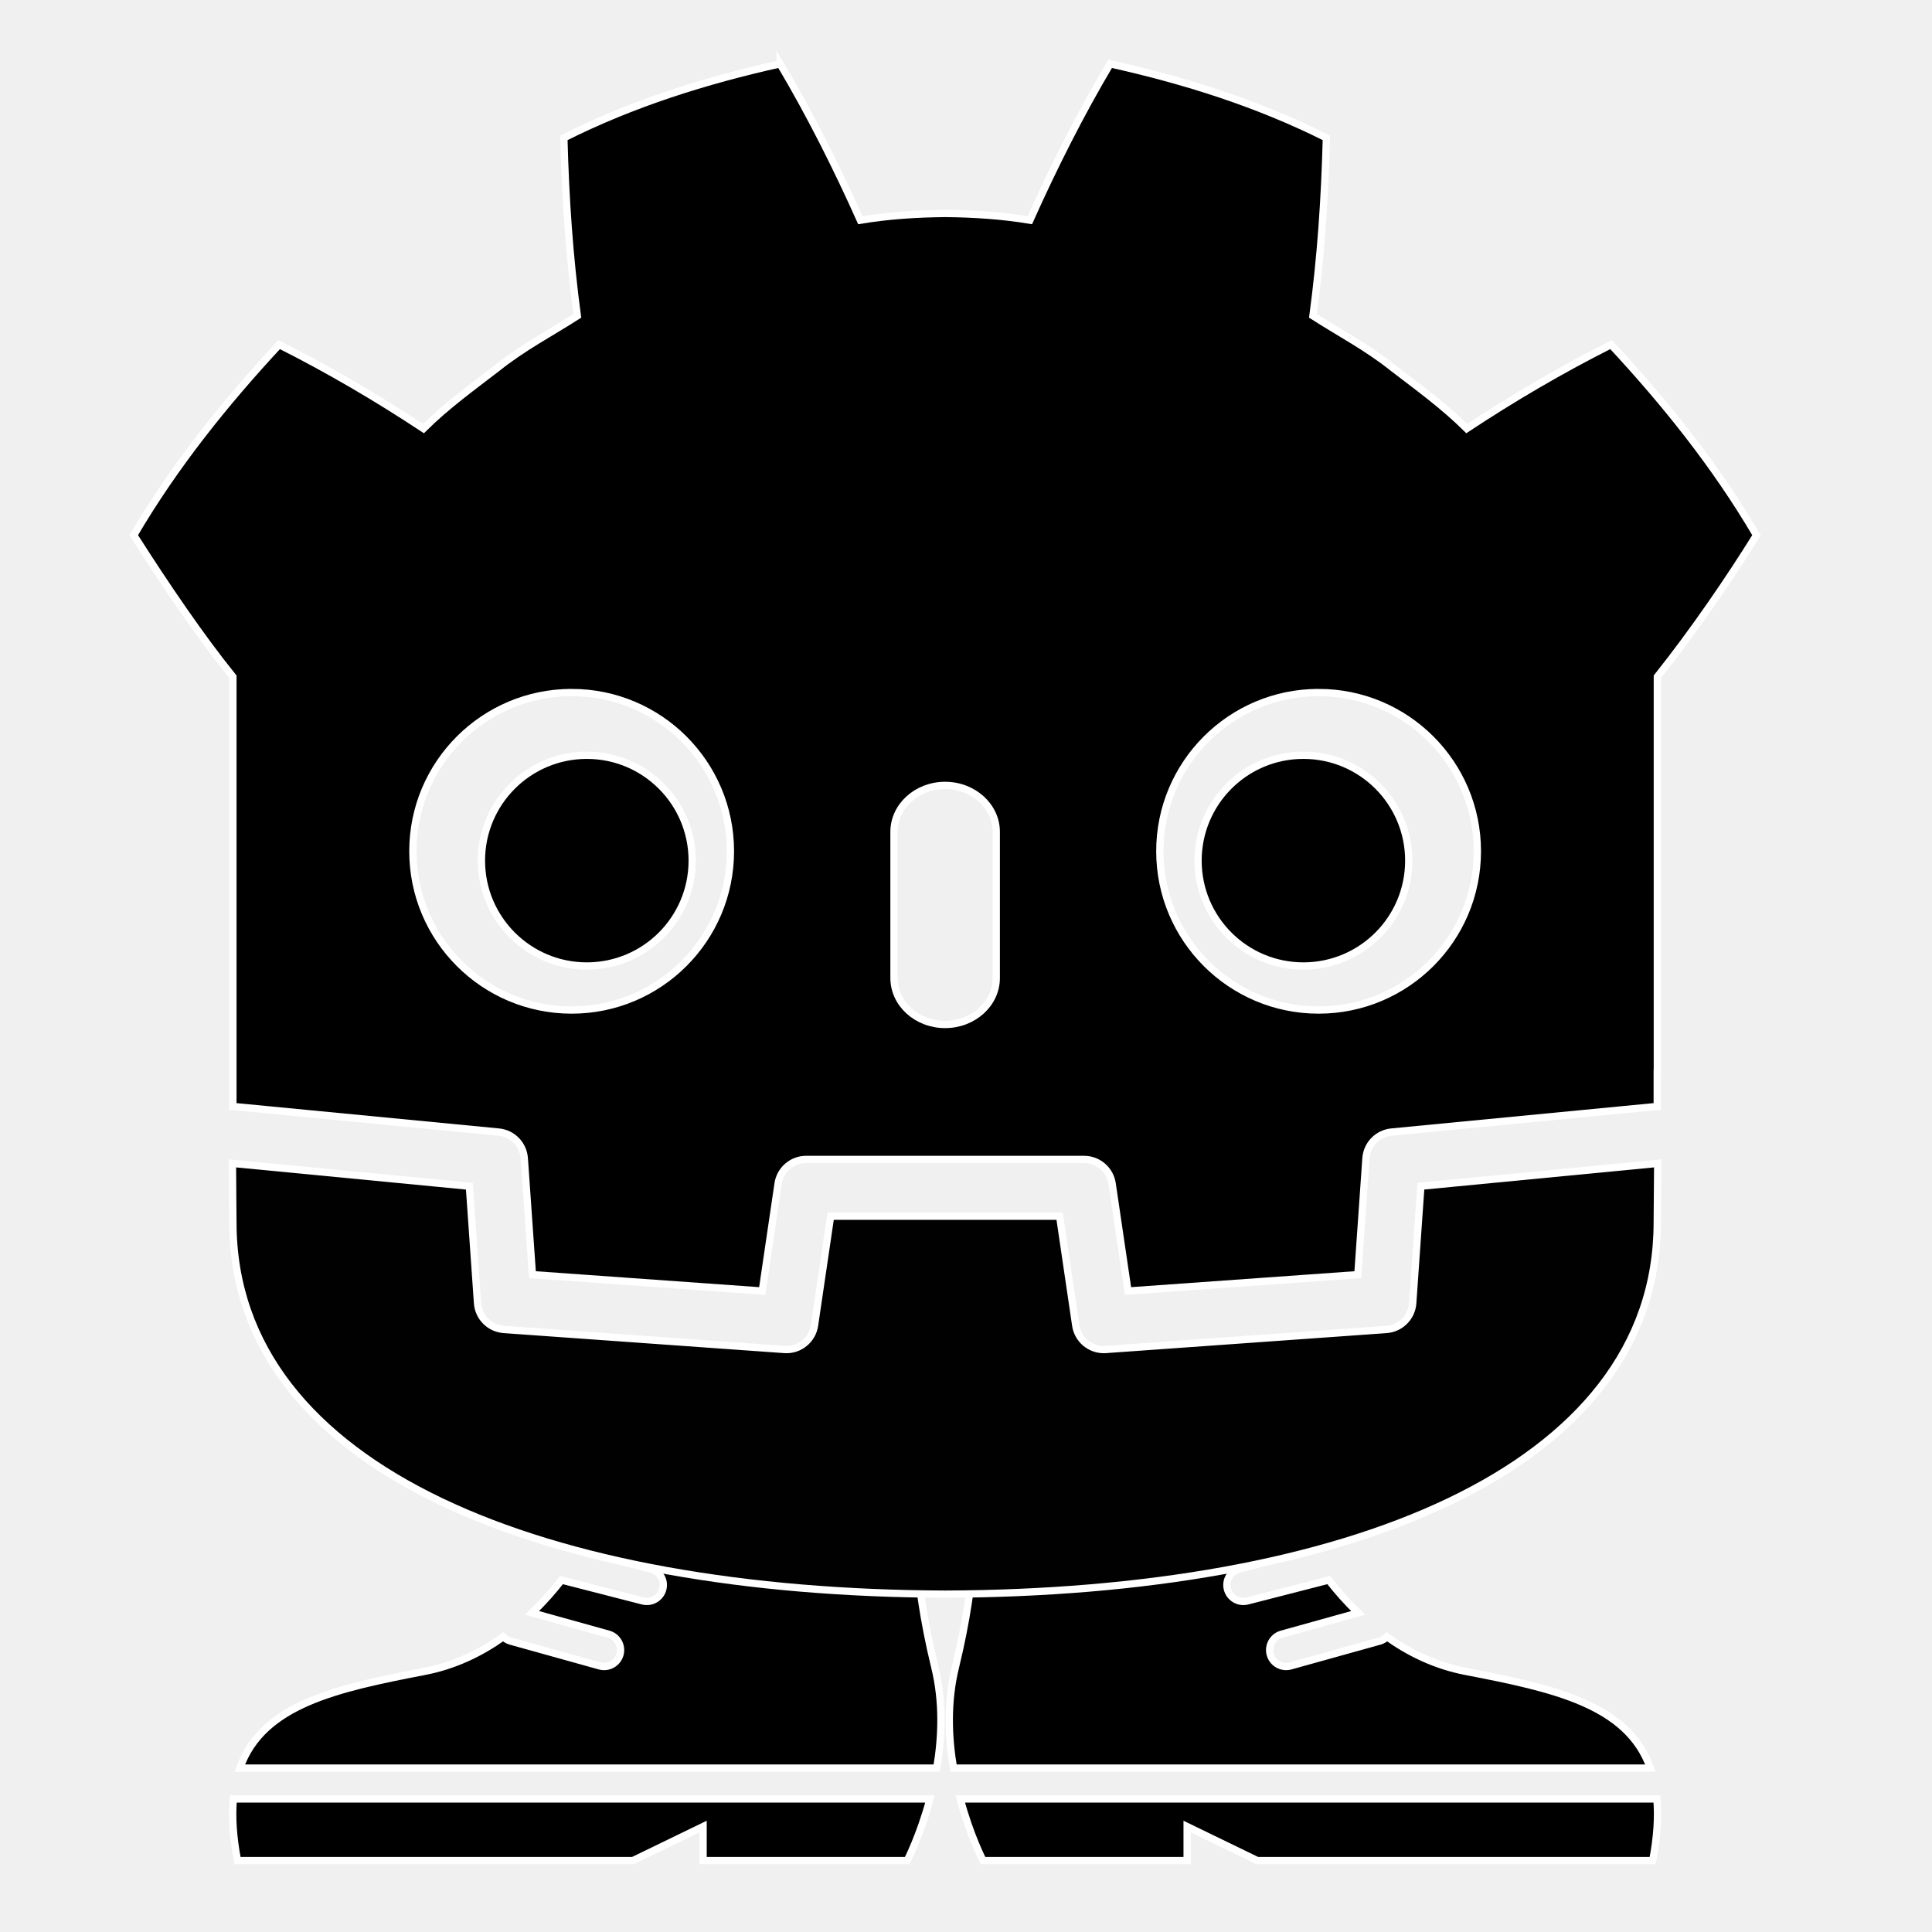
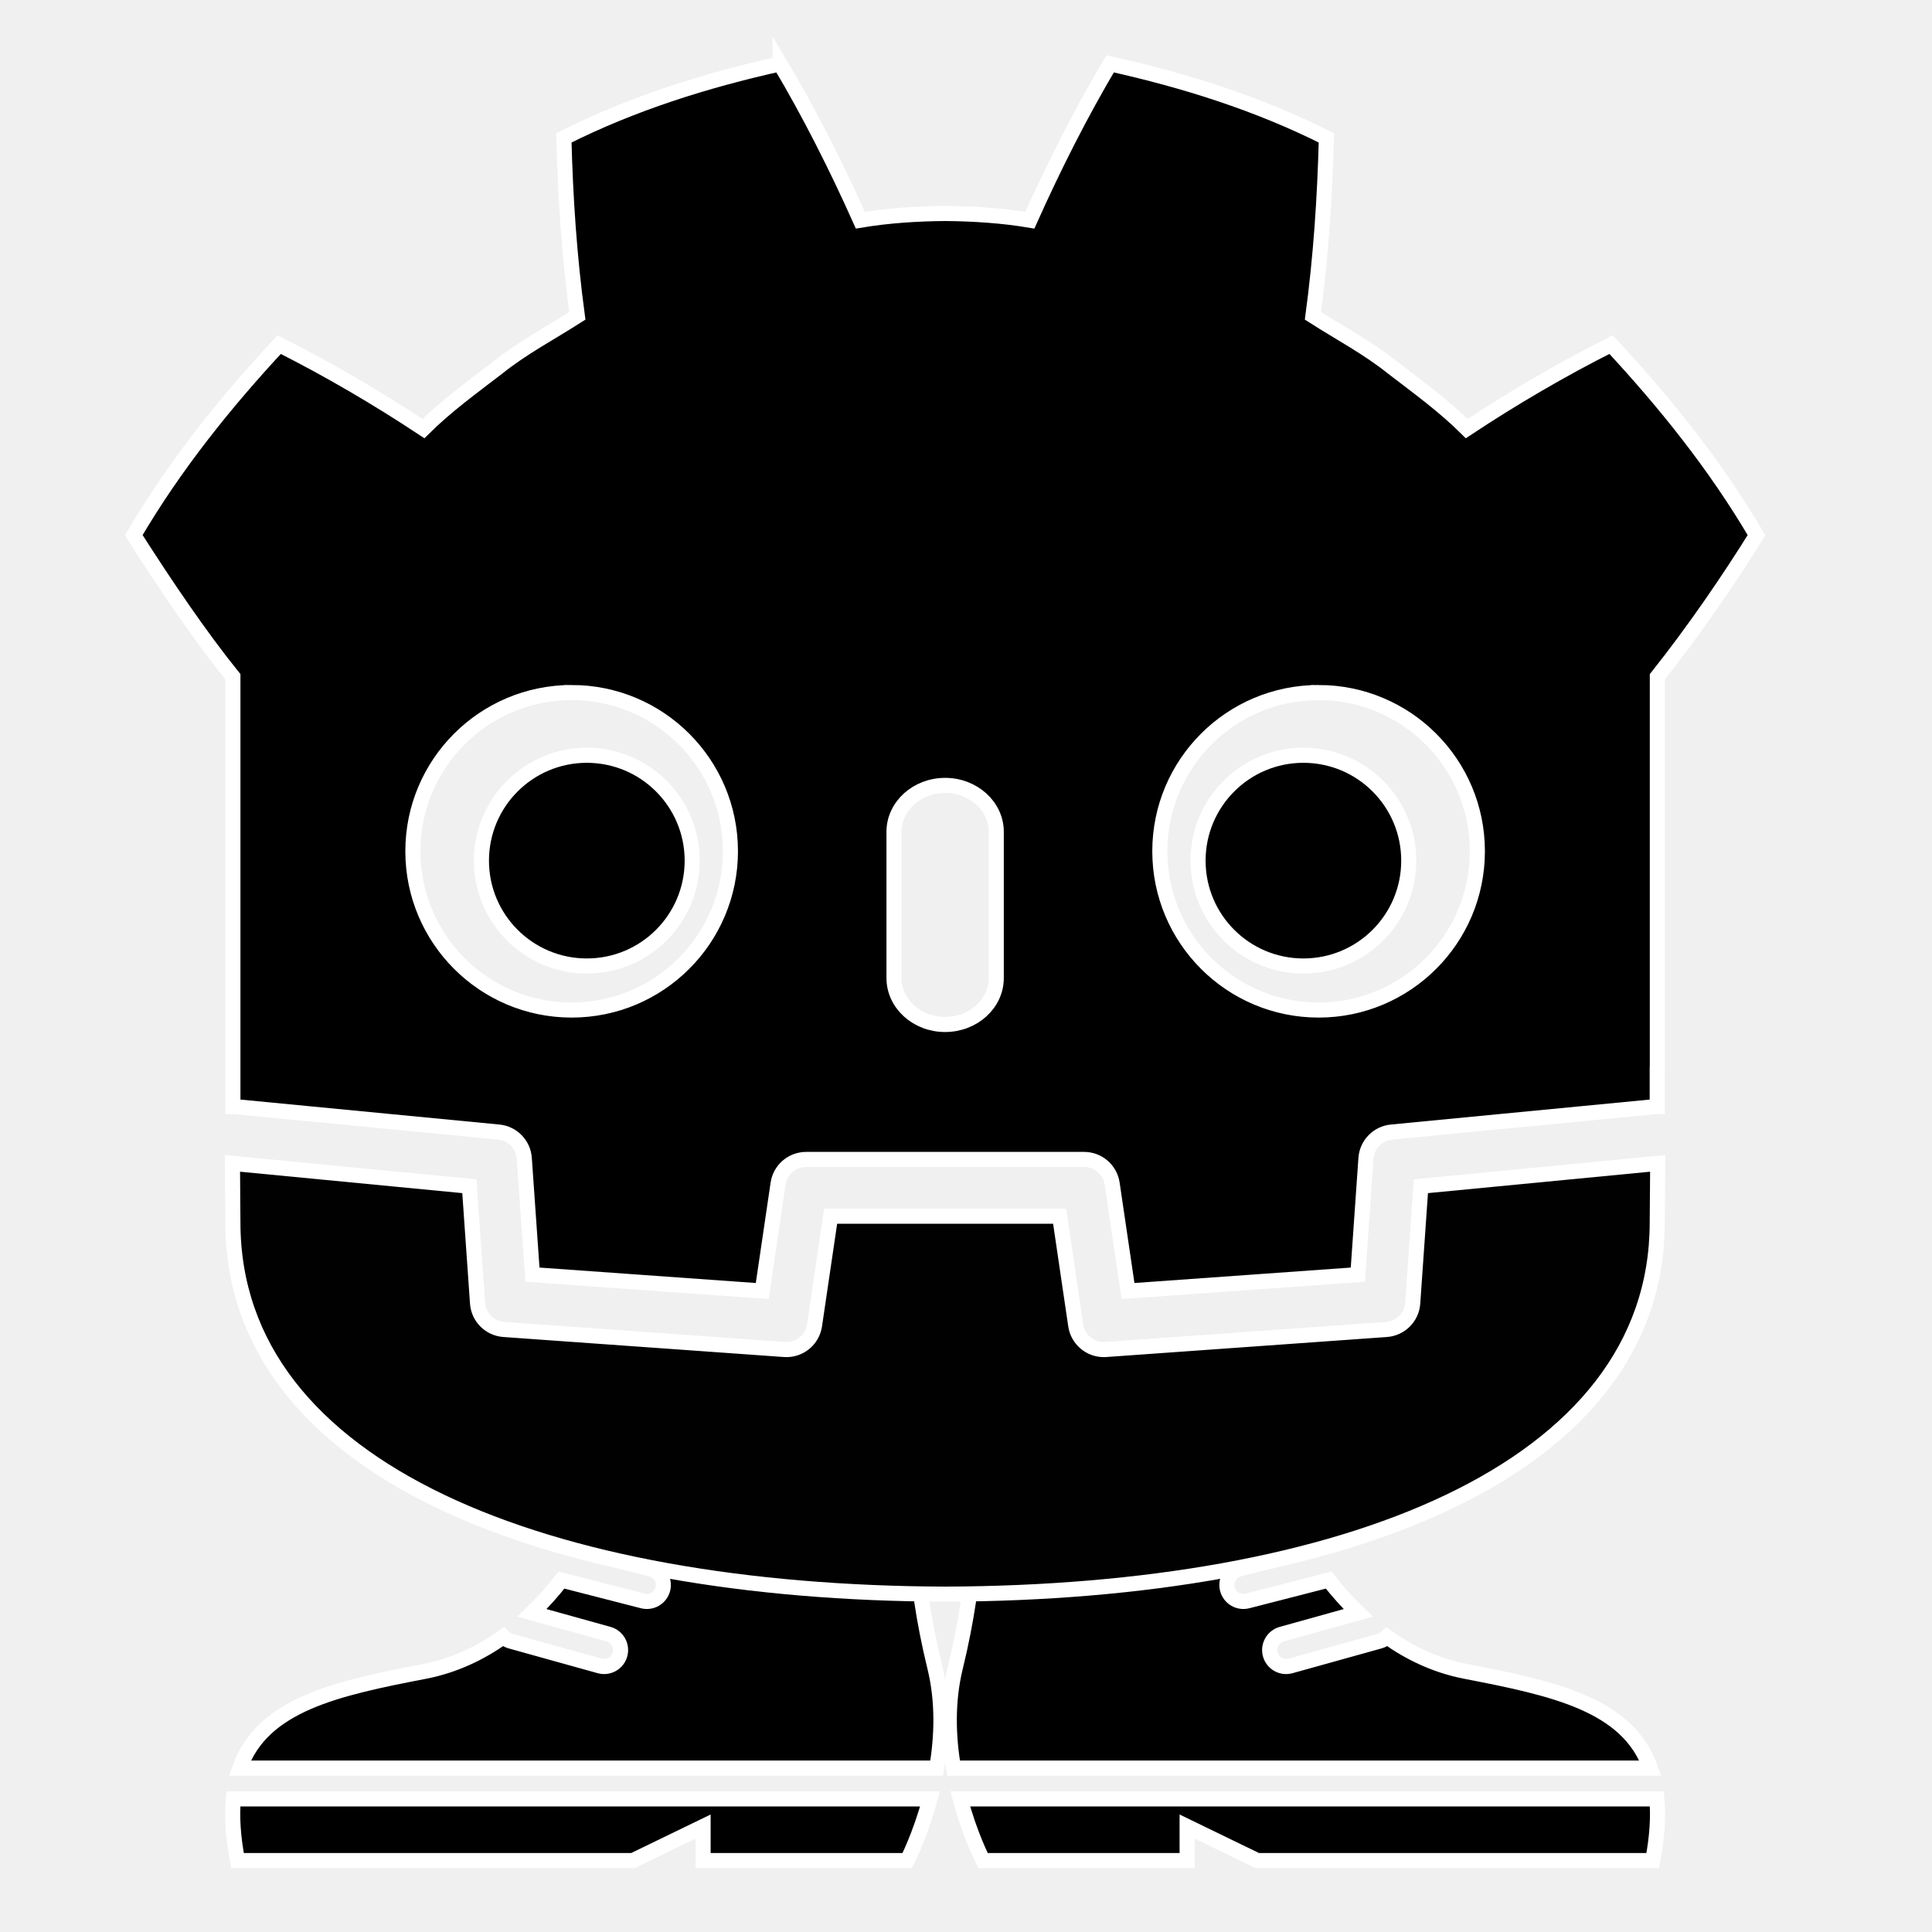
<svg xmlns="http://www.w3.org/2000/svg" height="256" width="256" version="1.1" id="svg1844" xml:space="preserve">
  <defs id="defs1848" />
-   <path d="m 103.364,8.462 c -9.822,2.184 -19.539,5.224 -28.649,9.809 0.208,8.044 0.728,15.751 1.783,23.58 -3.538,2.267 -7.256,4.212 -10.56,6.865 -3.357,2.583 -6.787,5.054 -9.827,8.075 -6.073,-4.017 -12.502,-7.792 -19.124,-11.125 -7.138,7.682 -13.813,15.974 -19.265,25.252 4.285,6.726 8.881,13.487 13.138,18.759 v 45.827 5.821 5.297 c 0.104,7.9e-4 0.208,0.005 0.311,0.015 l 34.911,3.366 c 1.829,0.176 3.262,1.648 3.389,3.481 l 1.077,15.411 30.453,2.173 2.098,-14.224 c 0.272,-1.844 1.854,-3.211 3.719,-3.211 h 36.832 c 1.864,0 3.446,1.367 3.718,3.211 l 2.098,14.224 30.454,-2.173 1.076,-15.411 c 0.128,-1.833 1.56,-3.304 3.389,-3.481 l 34.897,-3.366 c 0.103,-0.01 0.206,-0.013 0.31,-0.015 v -4.544 l 0.015,-0.005 v -52.397 c 4.916,-6.189 9.571,-13.015 13.137,-18.759 -5.45,-9.278 -12.129,-17.57 -19.267,-25.252 -6.62,3.332 -13.051,7.107 -19.124,11.125 -3.039,-3.021 -6.462,-5.492 -9.824,-8.075 -3.303,-2.653 -7.026,-4.599 -10.557,-6.865 1.051,-7.829 1.571,-15.536 1.78,-23.58 -9.111,-4.585 -18.826,-7.625 -28.653,-9.809 -3.924,6.594 -7.512,13.735 -10.637,20.716 -3.706,-0.619 -7.428,-0.849 -11.156,-0.893 v -0.006 c -0.026,0 -0.05,0.006 -0.072,0.006 -0.023,0 -0.048,-0.006 -0.071,-0.006 v 0.006 c -3.735,0.044 -7.454,0.274 -11.161,0.893 C 110.879,22.196 107.293,15.055 103.364,8.461 Z M 75.745,91.765 c 11.62,0 21.039,9.411 21.039,21.028 0,11.624 -9.418,21.041 -21.039,21.041 -11.614,0 -21.036,-9.417 -21.036,-21.041 0,-11.616 9.421,-21.028 21.036,-21.028 z m 98.979,0 c 11.614,0 21.034,9.411 21.034,21.028 0,11.624 -9.421,21.041 -21.034,21.041 -11.622,0 -21.04,-9.417 -21.04,-21.041 0,-11.616 9.418,-21.028 21.04,-21.028 z m -49.492,12.306 c 3.74,0 6.778,2.759 6.778,6.154 v 19.368 c 0,3.398 -3.038,6.155 -6.778,6.155 -3.74,0 -6.772,-2.757 -6.772,-6.155 v -19.368 c 0,-3.395 3.032,-6.154 6.772,-6.154 z" stroke-width="0.965" id="path1836" style="stroke:#ffffff" />
-   <path d="m 91.721,114.041 c 0,7.71 -6.249,13.959 -13.965,13.959 -7.712,0 -13.965,-6.249 -13.965,-13.959 0,-7.71 6.253,-13.965 13.965,-13.965 7.716,0 13.965,6.255 13.965,13.965" id="path1840" style="stroke-width:0.965;stroke:#ffffff" />
-   <path d="m 158.747,114.041 c 0,7.71 6.247,13.959 13.957,13.959 7.718,0 13.965,-6.249 13.965,-13.959 0,-7.71 -6.247,-13.965 -13.965,-13.965 -7.71,0 -13.957,6.255 -13.957,13.965" id="path1842" style="stroke-width:0.965;stroke:#ffffff" />
+   <path d="m 103.364,8.462 c -9.822,2.184 -19.539,5.224 -28.649,9.809 0.208,8.044 0.728,15.751 1.783,23.58 -3.538,2.267 -7.256,4.212 -10.56,6.865 -3.357,2.583 -6.787,5.054 -9.827,8.075 -6.073,-4.017 -12.502,-7.792 -19.124,-11.125 -7.138,7.682 -13.813,15.974 -19.265,25.252 4.285,6.726 8.881,13.487 13.138,18.759 v 45.827 5.821 5.297 c 0.104,7.9e-4 0.208,0.005 0.311,0.015 l 34.911,3.366 c 1.829,0.176 3.262,1.648 3.389,3.481 l 1.077,15.411 30.453,2.173 2.098,-14.224 c 0.272,-1.844 1.854,-3.211 3.719,-3.211 h 36.832 c 1.864,0 3.446,1.367 3.718,3.211 l 2.098,14.224 30.454,-2.173 1.076,-15.411 c 0.128,-1.833 1.56,-3.304 3.389,-3.481 l 34.897,-3.366 c 0.103,-0.01 0.206,-0.013 0.31,-0.015 v -4.544 l 0.015,-0.005 v -52.397 c 4.916,-6.189 9.571,-13.015 13.137,-18.759 -5.45,-9.278 -12.129,-17.57 -19.267,-25.252 -6.62,3.332 -13.051,7.107 -19.124,11.125 -3.039,-3.021 -6.462,-5.492 -9.824,-8.075 -3.303,-2.653 -7.026,-4.599 -10.557,-6.865 1.051,-7.829 1.571,-15.536 1.78,-23.58 -9.111,-4.585 -18.826,-7.625 -28.653,-9.809 -3.924,6.594 -7.512,13.735 -10.637,20.716 -3.706,-0.619 -7.428,-0.849 -11.156,-0.893 v -0.006 c -0.026,0 -0.05,0.006 -0.072,0.006 -0.023,0 -0.048,-0.006 -0.071,-0.006 v 0.006 c -3.735,0.044 -7.454,0.274 -11.161,0.893 C 110.879,22.196 107.293,15.055 103.364,8.461 Z M 75.745,91.765 c 11.62,0 21.039,9.411 21.039,21.028 0,11.624 -9.418,21.041 -21.039,21.041 -11.614,0 -21.036,-9.417 -21.036,-21.041 0,-11.616 9.421,-21.028 21.036,-21.028 z m 98.979,0 c 11.614,0 21.034,9.411 21.034,21.028 0,11.624 -9.421,21.041 -21.034,21.041 -11.622,0 -21.04,-9.417 -21.04,-21.041 0,-11.616 9.418,-21.028 21.04,-21.028 z m -49.492,12.306 c 3.74,0 6.778,2.759 6.778,6.154 v 19.368 c 0,3.398 -3.038,6.155 -6.778,6.155 -3.74,0 -6.772,-2.757 -6.772,-6.155 v -19.368 c 0,-3.395 3.032,-6.154 6.772,-6.154 z" stroke-width="0.965" id="path1836" style="stroke:#ffffff;stroke-width:2;stroke-dasharray:none" />
+   <path d="m 91.721,114.041 c 0,7.71 -6.249,13.959 -13.965,13.959 -7.712,0 -13.965,-6.249 -13.965,-13.959 0,-7.71 6.253,-13.965 13.965,-13.965 7.716,0 13.965,6.255 13.965,13.965" id="path1840" style="stroke-width:2;stroke:#ffffff;stroke-dasharray:none" />
+   <path d="m 158.747,114.041 c 0,7.71 6.247,13.959 13.957,13.959 7.718,0 13.965,-6.249 13.965,-13.959 0,-7.71 -6.247,-13.965 -13.965,-13.965 -7.71,0 -13.957,6.255 -13.957,13.965" id="path1842" style="stroke-width:2;stroke:#ffffff;stroke-dasharray:none" />
  <style type="text/css" id="style3560">
	.st0{fill:#000000;}
</style>
-   <g id="g3566" transform="matrix(0.1832922,0,0,0.1832922,125.7855,176.5136)" style="fill:#000000;stroke:#ffffff;stroke-width:5.265;stroke-dasharray:none">
-     <path class="st0" d="M 511.529,337.45 H 7.928 c 7.129,26.637 16.478,44.576 16.478,44.576 h 147.537 v -24.6 l 50.715,24.6 h 285.854 c 3.276,-17.138 4.149,-31.83 3.017,-44.576 z" id="path3562" style="fill:#000000;stroke:#ffffff;stroke-width:5.265;stroke-dasharray:none" />
-     <path class="st0" d="m 373.266,245.244 c -21.795,-4.207 -40.727,-13.456 -56.888,-24.976 -1.406,1.403 -3.138,2.505 -5.192,3.081 l -64.48,17.956 c -6.336,1.769 -12.905,-1.937 -14.675,-8.273 -1.762,-6.344 1.949,-12.913 8.28,-14.683 l 55.31,-15.392 c -8.076,-7.756 -15.184,-15.844 -21.328,-23.716 l -58.737,15.084 c -6.369,1.636 -12.859,-2.204 -14.495,-8.565 -1.636,-6.378 2.204,-12.872 8.577,-14.508 l 49.988,-12.847 C 249.267,142.036 244.175,129.974 244.175,129.974 H 18.262 c 0,0 3.072,43.03 -13.832,112.198 -6.194,25.31 -5.158,50.82 -1.377,72.99 H 506.838 C 490.503,269.16 437.237,257.582 373.266,245.244 Z" id="path3564" style="fill:#000000;stroke:#ffffff;stroke-width:5.265;stroke-dasharray:none" />
+   <g id="g3566" transform="matrix(0.1832922,0,0,0.1832922,125.7855,176.5136)" style="fill:#000000;stroke:#ffffff;stroke-width:10.912;stroke-dasharray:none">
+     <path class="st0" d="M 511.529,337.45 H 7.928 c 7.129,26.637 16.478,44.576 16.478,44.576 h 147.537 v -24.6 l 50.715,24.6 h 285.854 c 3.276,-17.138 4.149,-31.83 3.017,-44.576 z" id="path3562" style="fill:#000000;stroke:#ffffff;stroke-width:10.912;stroke-dasharray:none" />
+     <path class="st0" d="m 373.266,245.244 c -21.795,-4.207 -40.727,-13.456 -56.888,-24.976 -1.406,1.403 -3.138,2.505 -5.192,3.081 l -64.48,17.956 c -6.336,1.769 -12.905,-1.937 -14.675,-8.273 -1.762,-6.344 1.949,-12.913 8.28,-14.683 l 55.31,-15.392 c -8.076,-7.756 -15.184,-15.844 -21.328,-23.716 l -58.737,15.084 c -6.369,1.636 -12.859,-2.204 -14.495,-8.565 -1.636,-6.378 2.204,-12.872 8.577,-14.508 l 49.988,-12.847 C 249.267,142.036 244.175,129.974 244.175,129.974 H 18.262 c 0,0 3.072,43.03 -13.832,112.198 -6.194,25.31 -5.158,50.82 -1.377,72.99 H 506.838 C 490.503,269.16 437.237,257.582 373.266,245.244 Z" id="path3564" style="fill:#000000;stroke:#ffffff;stroke-width:10.912;stroke-dasharray:none" />
  </g>
-   <g id="g3635" transform="matrix(-0.1832922,0,0,0.1832922,124.6787,176.5136)" style="fill:#000000;stroke:#ffffff;stroke-width:5.265;stroke-dasharray:none">
-     <path class="st0" d="M 511.529,337.45 H 7.928 c 7.129,26.637 16.478,44.576 16.478,44.576 h 147.537 v -24.6 l 50.715,24.6 h 285.854 c 3.276,-17.138 4.149,-31.83 3.017,-44.576 z" id="path3631" style="fill:#000000;stroke:#ffffff;stroke-width:5.265;stroke-dasharray:none" />
-     <path class="st0" d="m 373.266,245.244 c -21.795,-4.207 -40.727,-13.456 -56.888,-24.976 -1.406,1.403 -3.138,2.505 -5.192,3.081 l -64.48,17.956 c -6.336,1.769 -12.905,-1.937 -14.675,-8.273 -1.762,-6.344 1.949,-12.913 8.28,-14.683 l 55.31,-15.392 c -8.076,-7.756 -15.184,-15.844 -21.328,-23.716 l -58.737,15.084 c -6.369,1.636 -12.859,-2.204 -14.495,-8.565 -1.636,-6.378 2.204,-12.872 8.577,-14.508 l 49.988,-12.847 C 249.267,142.036 244.175,129.974 244.175,129.974 H 18.262 c 0,0 3.072,43.03 -13.832,112.198 -6.194,25.31 -5.158,50.82 -1.377,72.99 H 506.838 C 490.503,269.16 437.237,257.582 373.266,245.244 Z" id="path3633" style="fill:#000000;stroke:#ffffff;stroke-width:5.265;stroke-dasharray:none" />
+   <g id="g3635" transform="matrix(-0.1832922,0,0,0.1832922,124.6787,176.5136)" style="fill:#000000;stroke:#ffffff;stroke-width:10.912;stroke-dasharray:none">
+     <path class="st0" d="M 511.529,337.45 H 7.928 c 7.129,26.637 16.478,44.576 16.478,44.576 h 147.537 v -24.6 l 50.715,24.6 h 285.854 c 3.276,-17.138 4.149,-31.83 3.017,-44.576 z" id="path3631" style="fill:#000000;stroke:#ffffff;stroke-width:10.912;stroke-dasharray:none" />
+     <path class="st0" d="m 373.266,245.244 c -21.795,-4.207 -40.727,-13.456 -56.888,-24.976 -1.406,1.403 -3.138,2.505 -5.192,3.081 l -64.48,17.956 c -6.336,1.769 -12.905,-1.937 -14.675,-8.273 -1.762,-6.344 1.949,-12.913 8.28,-14.683 l 55.31,-15.392 c -8.076,-7.756 -15.184,-15.844 -21.328,-23.716 l -58.737,15.084 c -6.369,1.636 -12.859,-2.204 -14.495,-8.565 -1.636,-6.378 2.204,-12.872 8.577,-14.508 l 49.988,-12.847 C 249.267,142.036 244.175,129.974 244.175,129.974 H 18.262 c 0,0 3.072,43.03 -13.832,112.198 -6.194,25.31 -5.158,50.82 -1.377,72.99 H 506.838 C 490.503,269.16 437.237,257.582 373.266,245.244 Z" id="path3633" style="fill:#000000;stroke:#ffffff;stroke-width:10.912;stroke-dasharray:none" />
  </g>
-   <path d="m 188.274,157.181 -1.081,15.493 c -0.13,1.867 -1.616,3.354 -3.483,3.488 l -37.186,2.653 c -0.091,0.007 -0.181,0.01 -0.271,0.01 -1.848,0 -3.442,-1.356 -3.715,-3.212 l -2.133,-14.462 h -30.342 l -2.133,14.462 c -0.286,1.946 -2.026,3.346 -3.986,3.202 l -37.186,-2.654 c -1.867,-0.134 -3.353,-1.62 -3.483,-3.488 L 62.193,157.181 30.802,154.155 c 0.014,3.374 0.058,7.07 0.058,7.806 0,33.154 42.057,49.089 94.31,49.272 h 0.064 0.065 c 52.253,-0.183 94.295,-16.119 94.295,-49.272 0,-0.749 0.045,-4.43 0.061,-7.806 z" fill="#010102" id="path1838" style="stroke-width:0.965;stroke:#ffffff;stroke-dasharray:none" />
+   <path d="m 188.274,157.181 -1.081,15.493 c -0.13,1.867 -1.616,3.354 -3.483,3.488 l -37.186,2.653 c -0.091,0.007 -0.181,0.01 -0.271,0.01 -1.848,0 -3.442,-1.356 -3.715,-3.212 l -2.133,-14.462 h -30.342 l -2.133,14.462 c -0.286,1.946 -2.026,3.346 -3.986,3.202 l -37.186,-2.654 c -1.867,-0.134 -3.353,-1.62 -3.483,-3.488 L 62.193,157.181 30.802,154.155 c 0.014,3.374 0.058,7.07 0.058,7.806 0,33.154 42.057,49.089 94.31,49.272 h 0.064 0.065 c 52.253,-0.183 94.295,-16.119 94.295,-49.272 0,-0.749 0.045,-4.43 0.061,-7.806 z" fill="#010102" id="path1838" style="stroke-width:2;stroke:#ffffff;stroke-dasharray:none" />
</svg>
